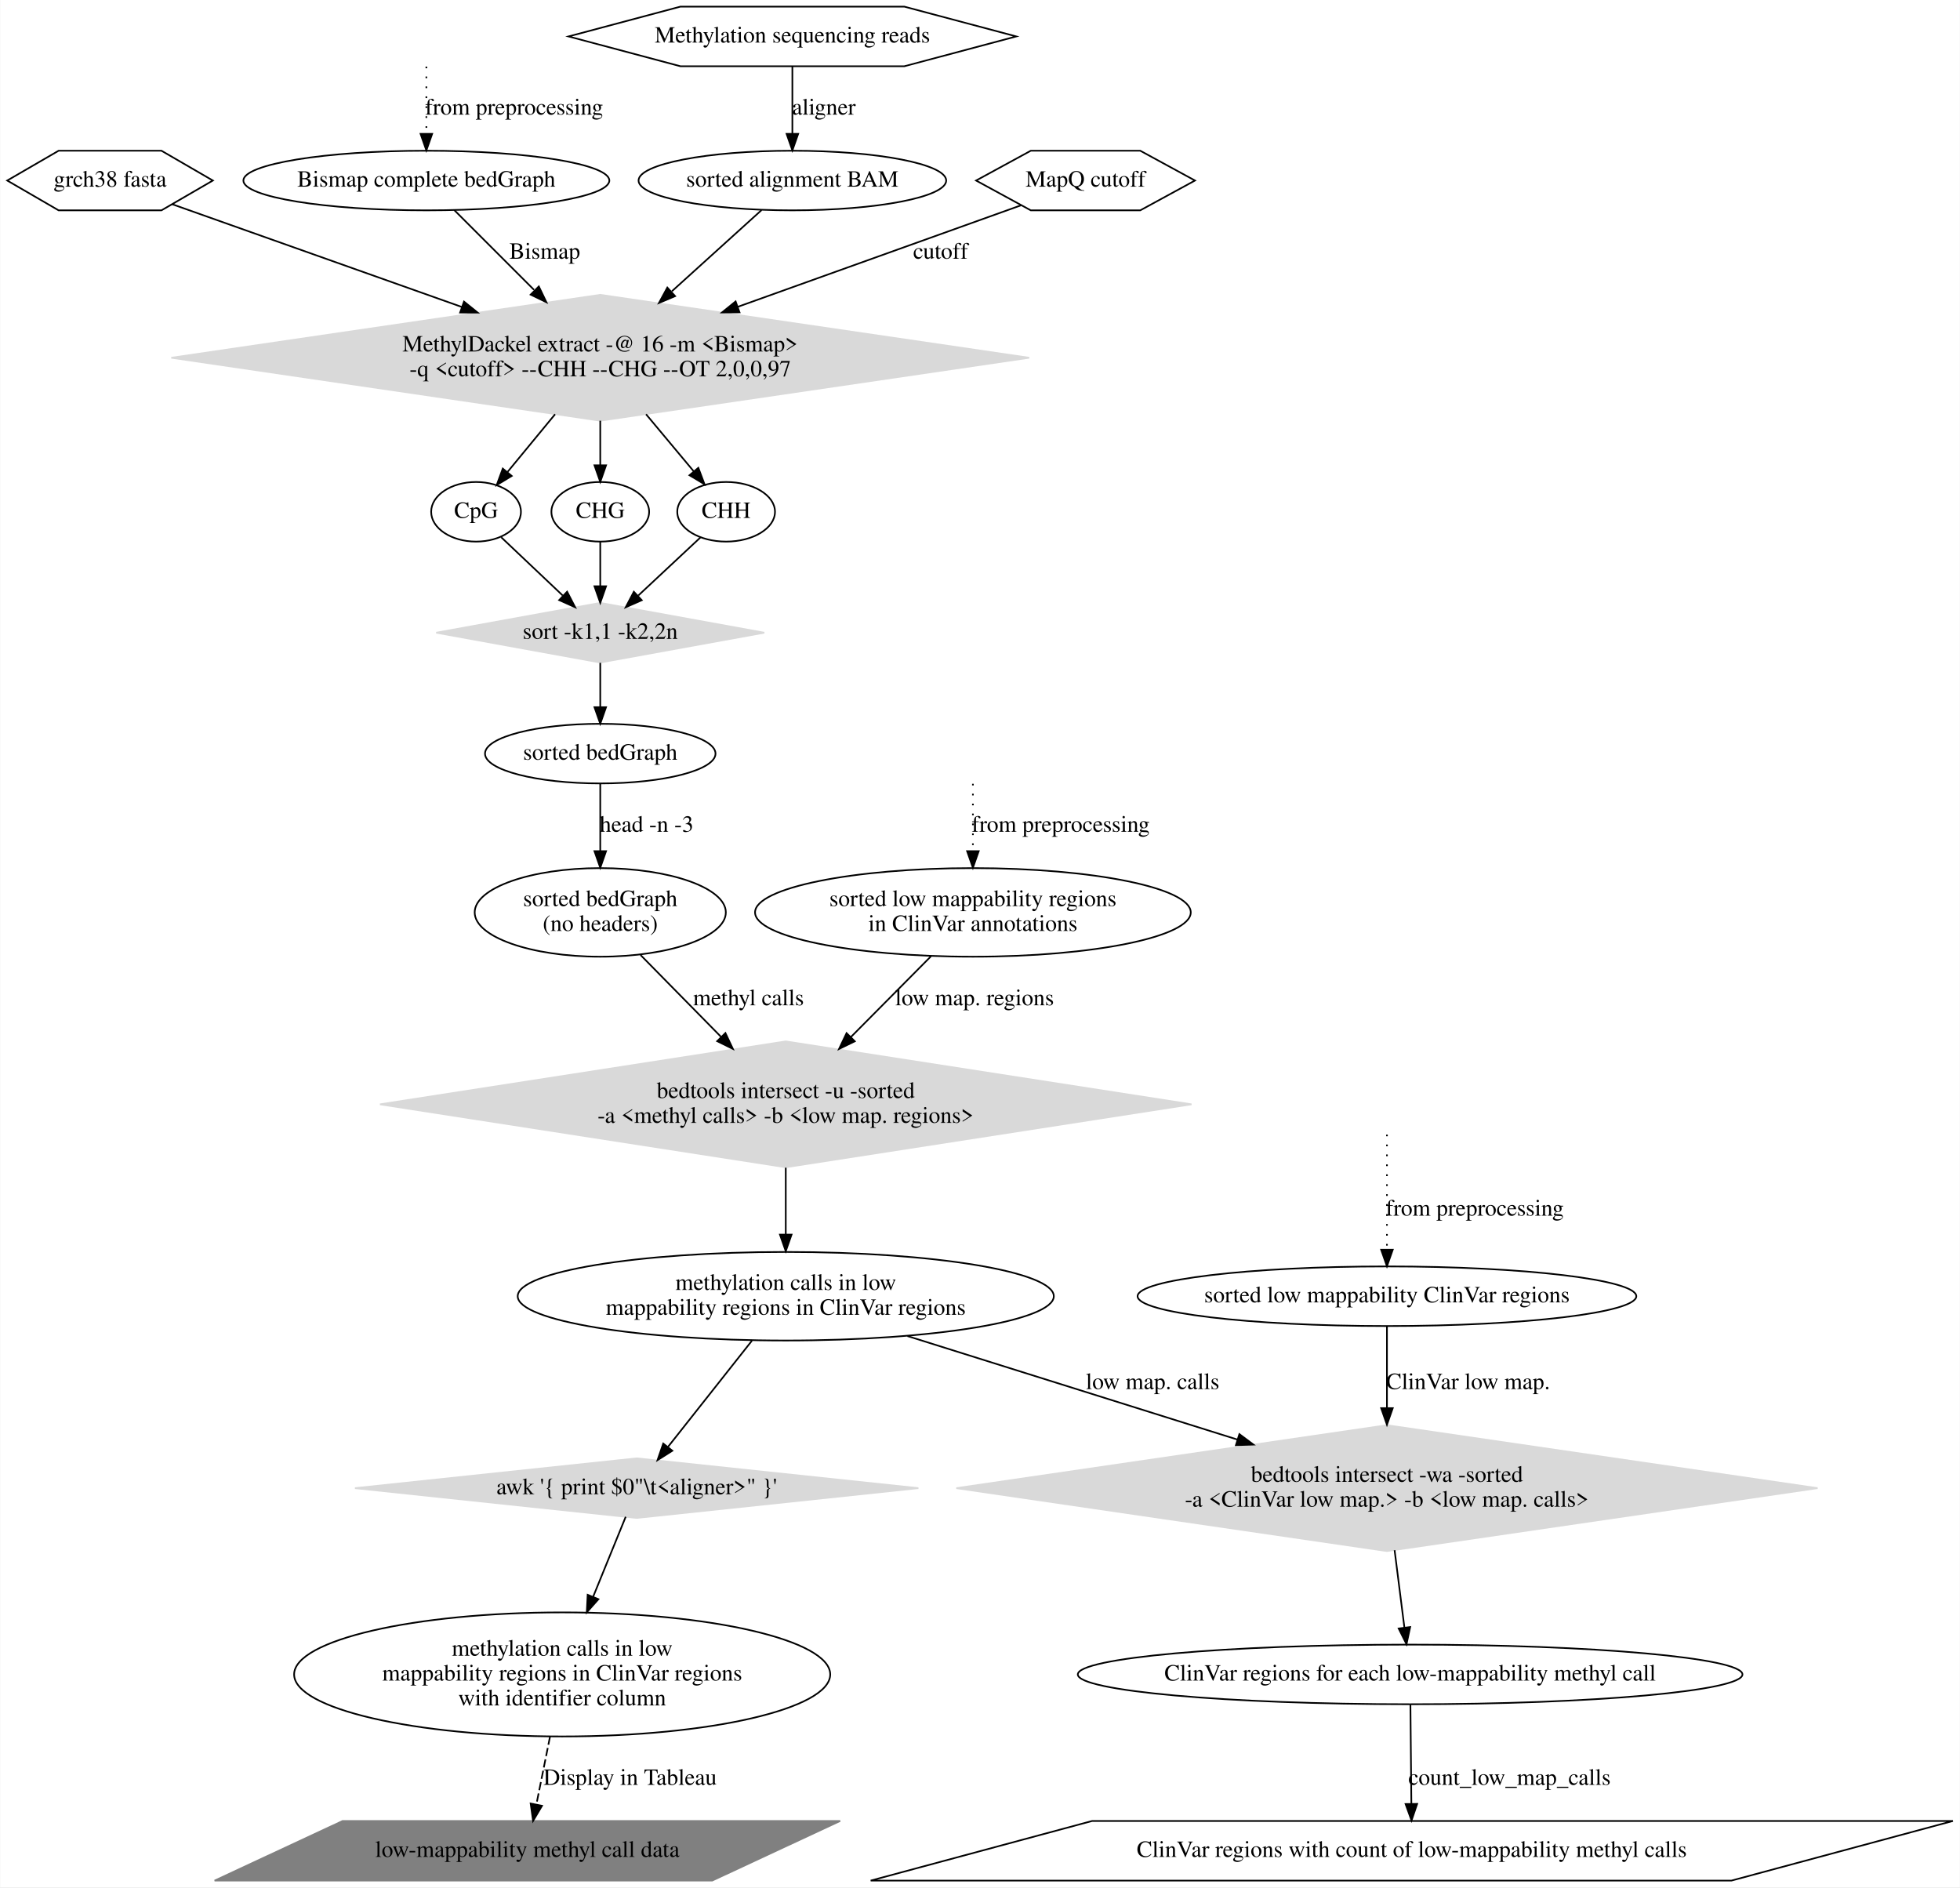
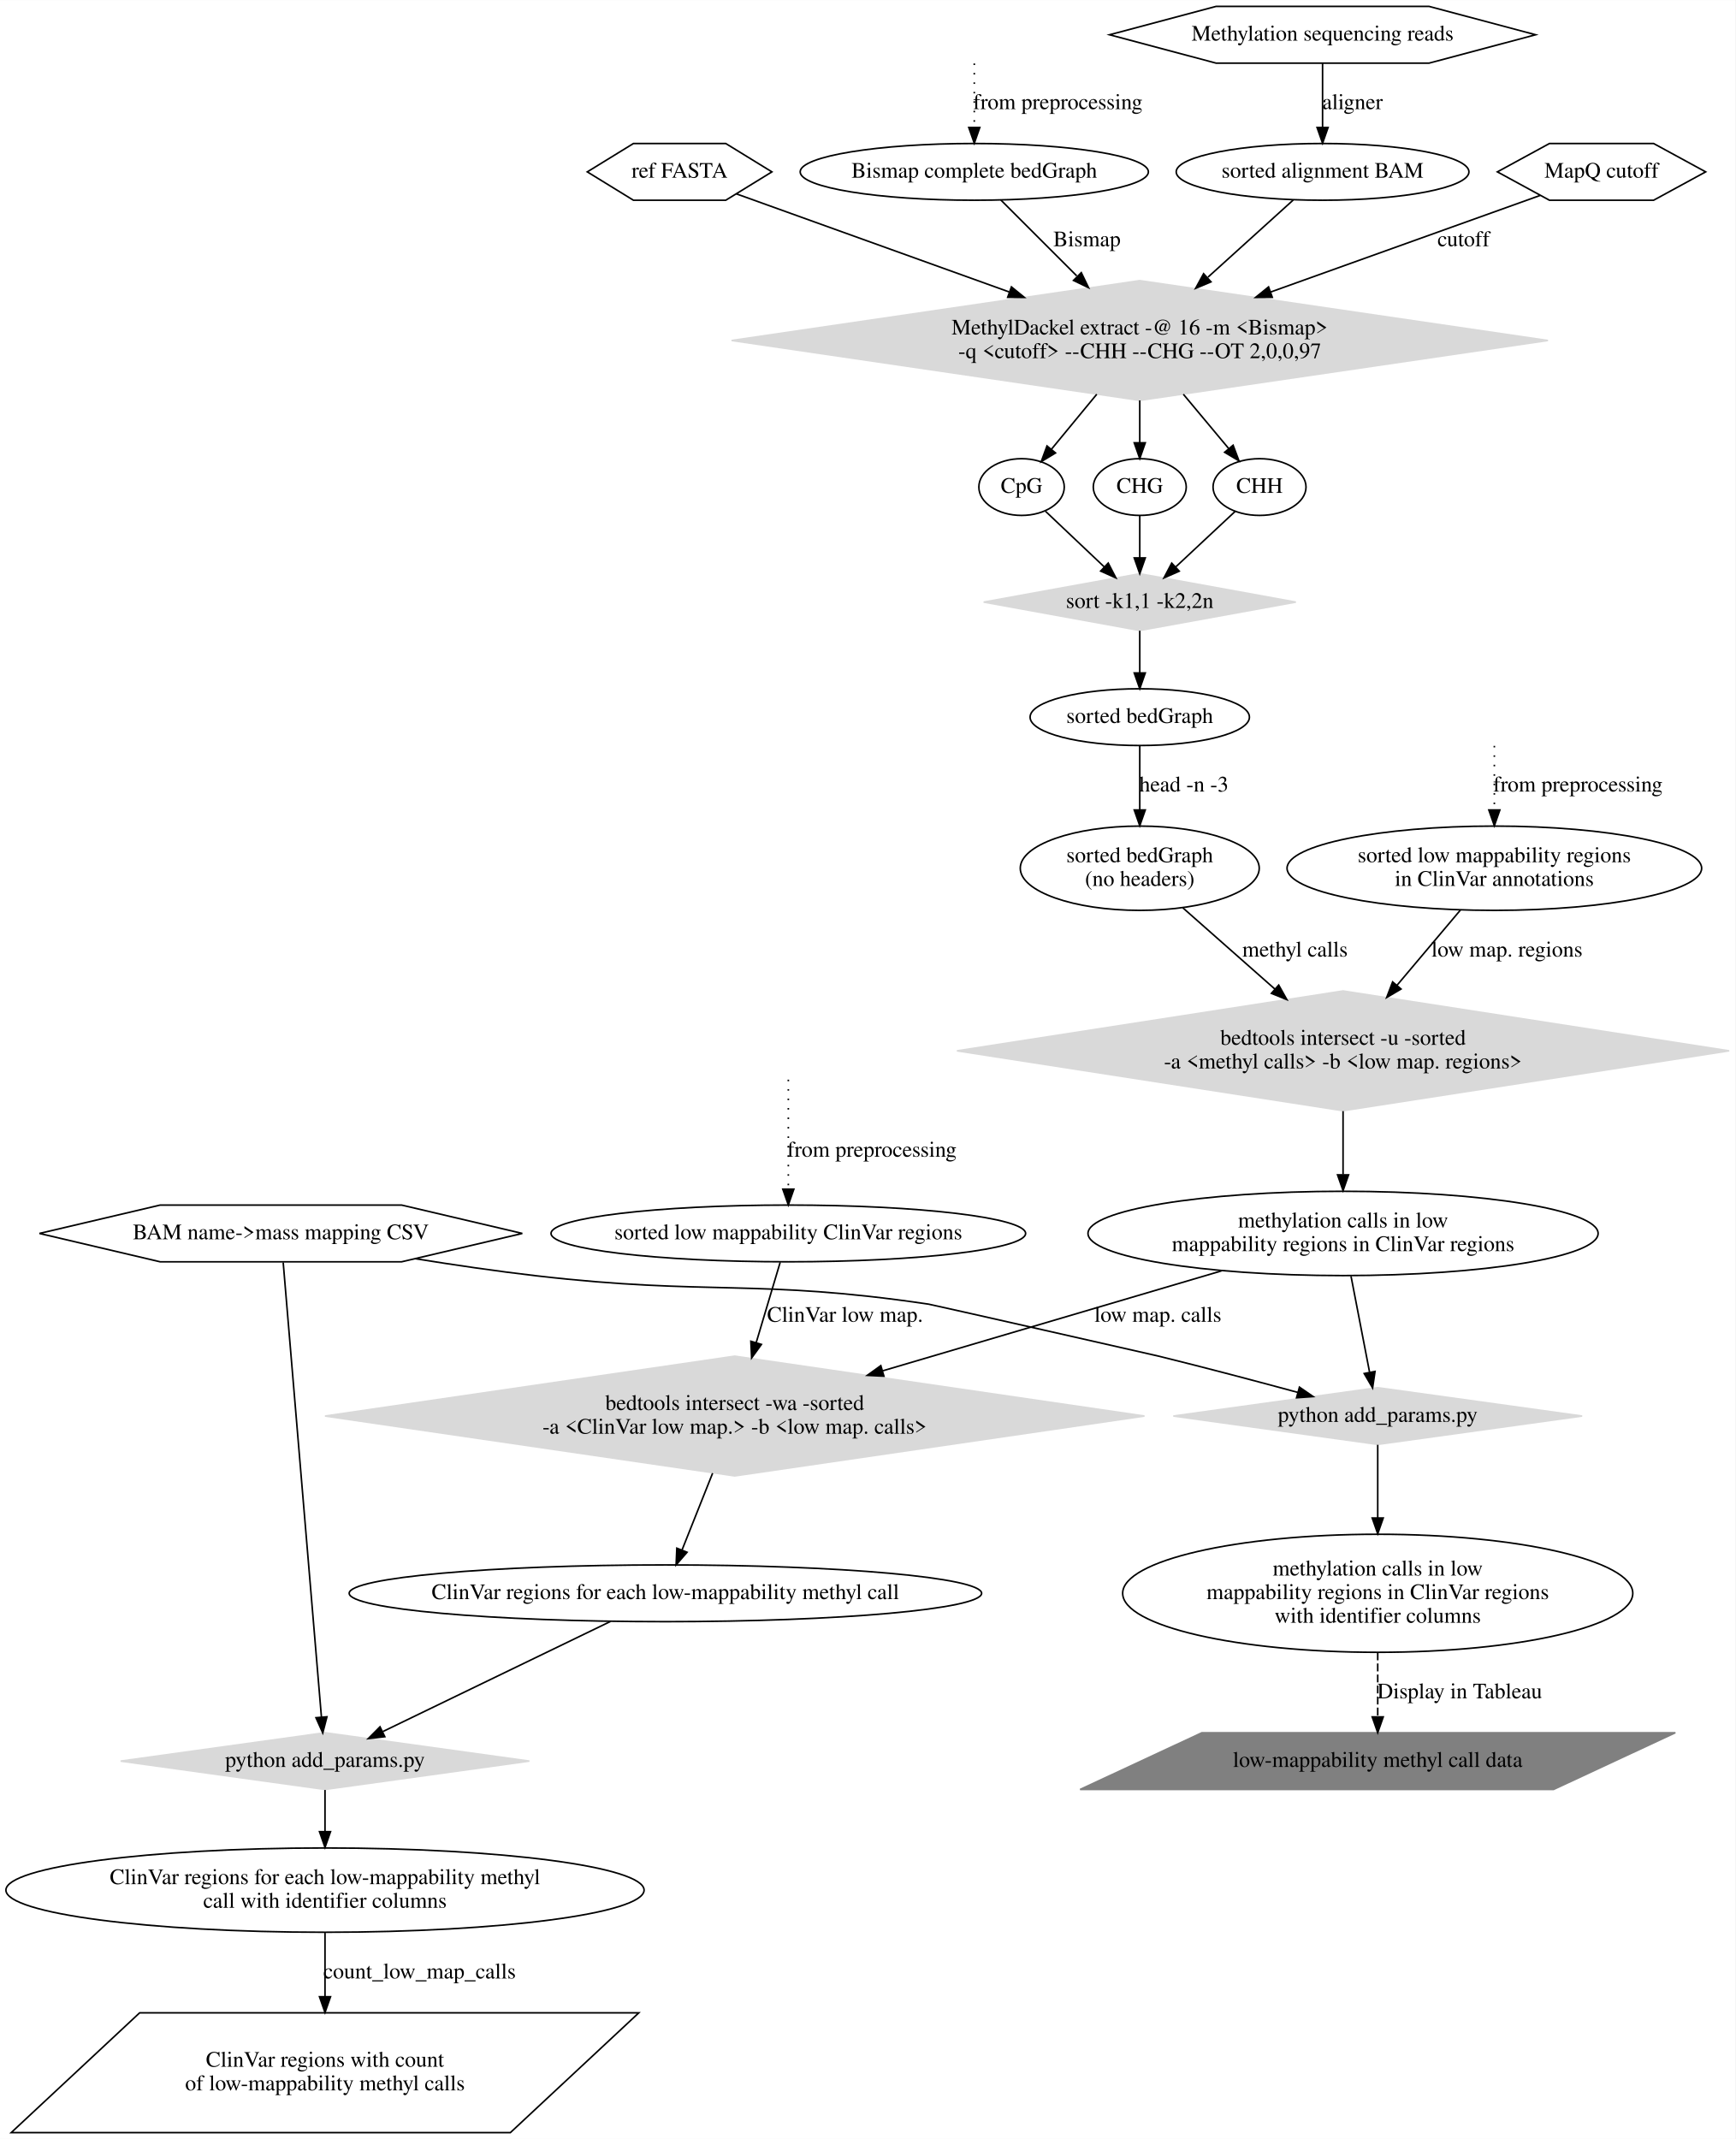
- <svg xmlns="http://www.w3.org/2000/svg" width="1183pt" height="1139pt" viewBox="0.00 0.00 1183.15 1139.43">
-   <g id="graph0" class="graph" transform="scale(1 1) rotate(0) translate(4 1135.43)">
-     <polygon fill="white" stroke="transparent" points="-4,4 -4,-1135.43 1179.15,-1135.43 1179.15,4 -4,4" />
+ <svg xmlns="http://www.w3.org/2000/svg" width="1101pt" height="1357pt" viewBox="0.00 0.00 1101.23 1357.17">
+   <g id="graph0" class="graph" transform="scale(1 1) rotate(0) translate(4 1353.17)">
+     <polygon fill="white" stroke="transparent" points="-4,4 -4,-1353.17 1097.23,-1353.17 1097.23,4 -4,4" />
    <g id="node1" class="node">
-       <polygon fill="none" stroke="black" points="124.37,-1026.43 93.33,-1044.43 31.25,-1044.43 0.21,-1026.43 31.25,-1008.43 93.33,-1008.43 124.37,-1026.43" />
-       <text text-anchor="middle" x="62.29" y="-1022.73" font-family="Times,serif" font-size="14.00">grch38 fasta</text>
-     </g>
-     <g id="node4" class="node">
-       <polygon fill="#d9d9d9" stroke="#d9d9d9" points="358.29,-957.43 99.29,-919.43 358.29,-881.43 617.29,-919.43 358.29,-957.43" />
-       <text text-anchor="middle" x="358.29" y="-923.23" font-family="Times,serif" font-size="14.00">MethylDackel extract -@ 16 -m &lt;Bismap&gt; </text>
-       <text text-anchor="middle" x="358.29" y="-908.23" font-family="Times,serif" font-size="14.00">-q &lt;cutoff&gt; --CHH --CHG --OT 2,0,0,97</text>
+       <polygon fill="none" stroke="black" points="485.81,-1244.17 456.52,-1262.17 397.94,-1262.17 368.66,-1244.17 397.94,-1226.17 456.52,-1226.17 485.81,-1244.17" />
+       <text text-anchor="middle" x="427.23" y="-1240.47" font-family="Times,serif" font-size="14.00">ref FASTA</text>
+     </g>
+     <g id="node5" class="node">
+       <polygon fill="#d9d9d9" stroke="#d9d9d9" points="719.23,-1175.17 460.23,-1137.17 719.23,-1099.17 978.23,-1137.17 719.23,-1175.17" />
+       <text text-anchor="middle" x="719.23" y="-1140.97" font-family="Times,serif" font-size="14.00">MethylDackel extract -@ 16 -m &lt;Bismap&gt; </text>
+       <text text-anchor="middle" x="719.23" y="-1125.97" font-family="Times,serif" font-size="14.00">-q &lt;cutoff&gt; --CHH --CHG --OT 2,0,0,97</text>
    </g>
    <g id="edge5" class="edge">
-       <path fill="none" stroke="black" d="M99.78,-1012.14C143.55,-996.61 217.27,-970.46 274.81,-950.05" />
-       <polygon fill="black" stroke="black" points="276.01,-953.34 284.26,-946.69 273.67,-946.74 276.01,-953.34" />
+       <path fill="none" stroke="black" d="M463.33,-1230.19C506.24,-1214.76 579.22,-1188.52 636.29,-1168" />
+       <polygon fill="black" stroke="black" points="637.8,-1171.18 646.02,-1164.5 635.43,-1164.59 637.8,-1171.18" />
    </g>
    <g id="node2" class="node">
-       <ellipse fill="none" stroke="black" cx="253.29" cy="-1026.43" rx="110.48" ry="18" />
-       <text text-anchor="middle" x="253.29" y="-1022.73" font-family="Times,serif" font-size="14.00">Bismap complete bedGraph</text>
+       <polygon fill="none" stroke="black" points="327.43,-570.56 250.83,-588.56 97.63,-588.56 21.03,-570.56 97.63,-552.56 250.83,-552.56 327.43,-570.56" />
+       <text text-anchor="middle" x="174.23" y="-566.86" font-family="Times,serif" font-size="14.00">BAM name-&gt;mass mapping CSV</text>
+     </g>
+     <g id="node23" class="node">
+       <polygon fill="#d9d9d9" stroke="#d9d9d9" points="202.23,-253.74 72.53,-235.74 202.23,-217.74 331.93,-235.74 202.23,-253.74" />
+       <text text-anchor="middle" x="202.23" y="-232.04" font-family="Times,serif" font-size="14.00">python add_params.py</text>
+     </g>
+     <g id="edge26" class="edge">
+       <path fill="none" stroke="black" d="M175.7,-552.14C180.29,-497.53 194.43,-329.46 199.97,-263.61" />
+       <polygon fill="black" stroke="black" points="203.46,-263.85 200.81,-253.6 196.49,-263.27 203.46,-263.85" />
+     </g>
+     <g id="node24" class="node">
+       <polygon fill="#d9d9d9" stroke="#d9d9d9" points="870.23,-472.69 740.53,-454.69 870.23,-436.69 999.93,-454.69 870.23,-472.69" />
+       <text text-anchor="middle" x="870.23" y="-450.99" font-family="Times,serif" font-size="14.00">python add_params.py</text>
+     </g>
+     <g id="edge27" class="edge">
+       <path fill="none" stroke="black" d="M259.38,-554.55C284.11,-550.58 311.19,-546.59 336.23,-543.69 446.45,-530.93 475.48,-541.97 585.23,-525.69 587.29,-525.39 729.21,-493.19 731.23,-492.69 760.58,-485.47 793.25,-476.81 819.54,-469.68" />
+       <polygon fill="black" stroke="black" points="820.55,-473.03 829.28,-467.03 818.71,-466.28 820.55,-473.03" />
+     </g>
+     <g id="node3" class="node">
+       <ellipse fill="none" stroke="black" cx="614.23" cy="-1244.17" rx="110.48" ry="18" />
+       <text text-anchor="middle" x="614.23" y="-1240.47" font-family="Times,serif" font-size="14.00">Bismap complete bedGraph</text>
    </g>
    <g id="edge2" class="edge">
-       <path fill="none" stroke="black" d="M270.16,-1008.56C283.13,-995.59 301.59,-977.13 318.27,-960.45" />
-       <polygon fill="black" stroke="black" points="321.19,-962.49 325.78,-952.94 316.24,-957.54 321.19,-962.49" />
-       <text text-anchor="middle" x="324.79" y="-979.23" font-family="Times,serif" font-size="14.00">Bismap</text>
+       <path fill="none" stroke="black" d="M631.1,-1226.3C644.07,-1213.33 662.54,-1194.87 679.22,-1178.19" />
+       <polygon fill="black" stroke="black" points="682.13,-1180.23 686.73,-1170.68 677.18,-1175.28 682.13,-1180.23" />
+       <text text-anchor="middle" x="685.73" y="-1196.97" font-family="Times,serif" font-size="14.00">Bismap</text>
    </g>
    <g id="edge1" class="edge">
-       <path fill="none" stroke="black" stroke-dasharray="1,5" d="M253.29,-1095.23C253.29,-1083.6 253.29,-1067.98 253.29,-1054.67" />
-       <polygon fill="black" stroke="black" points="256.79,-1054.61 253.29,-1044.61 249.79,-1054.61 256.79,-1054.61" />
-       <text text-anchor="middle" x="306.29" y="-1066.23" font-family="Times,serif" font-size="14.00">from preprocessing</text>
+       <path fill="none" stroke="black" stroke-dasharray="1,5" d="M614.23,-1312.97C614.23,-1301.34 614.23,-1285.72 614.23,-1272.41" />
+       <polygon fill="black" stroke="black" points="617.73,-1272.35 614.23,-1262.35 610.73,-1272.35 617.73,-1272.35" />
+       <text text-anchor="middle" x="667.23" y="-1283.97" font-family="Times,serif" font-size="14.00">from preprocessing</text>
+     </g>
+     <g id="node12" class="node">
+       <ellipse fill="none" stroke="black" cx="644.23" cy="-1044.17" rx="27.1" ry="18" />
+       <text text-anchor="middle" x="644.23" y="-1040.47" font-family="Times,serif" font-size="14.00">CpG</text>
+     </g>
+     <g id="edge13" class="edge">
+       <path fill="none" stroke="black" d="M691.94,-1103.06C682.43,-1091.51 671.96,-1078.81 663.26,-1068.26" />
+       <polygon fill="black" stroke="black" points="665.77,-1065.81 656.71,-1060.32 660.37,-1070.26 665.77,-1065.81" />
+     </g>
+     <g id="node13" class="node">
+       <ellipse fill="none" stroke="black" cx="719.23" cy="-1044.17" rx="29.5" ry="18" />
+       <text text-anchor="middle" x="719.23" y="-1040.47" font-family="Times,serif" font-size="14.00">CHG</text>
+     </g>
+     <g id="edge12" class="edge">
+       <path fill="none" stroke="black" d="M719.23,-1099.16C719.23,-1090.16 719.23,-1080.71 719.23,-1072.27" />
+       <polygon fill="black" stroke="black" points="722.73,-1072.24 719.23,-1062.24 715.73,-1072.24 722.73,-1072.24" />
+     </g>
+     <g id="node14" class="node">
+       <ellipse fill="none" stroke="black" cx="795.23" cy="-1044.17" rx="29.5" ry="18" />
+       <text text-anchor="middle" x="795.23" y="-1040.47" font-family="Times,serif" font-size="14.00">CHH</text>
+     </g>
+     <g id="edge14" class="edge">
+       <path fill="none" stroke="black" d="M746.89,-1103.06C756.4,-1091.68 766.84,-1079.17 775.59,-1068.7" />
+       <polygon fill="black" stroke="black" points="778.46,-1070.72 782.18,-1060.8 773.08,-1066.23 778.46,-1070.72" />
+     </g>
+     <g id="node6" class="node">
+       <polygon fill="none" stroke="black" points="970.41,-1331.17 902.82,-1349.17 767.64,-1349.17 700.06,-1331.17 767.64,-1313.17 902.82,-1313.17 970.41,-1331.17" />
+       <text text-anchor="middle" x="835.23" y="-1327.47" font-family="Times,serif" font-size="14.00">Methylation sequencing reads</text>
+     </g>
+     <g id="node7" class="node">
+       <ellipse fill="none" stroke="black" cx="835.23" cy="-1244.17" rx="92.88" ry="18" />
+       <text text-anchor="middle" x="835.23" y="-1240.47" font-family="Times,serif" font-size="14.00">sorted alignment BAM</text>
+     </g>
+     <g id="edge3" class="edge">
+       <path fill="none" stroke="black" d="M835.23,-1312.97C835.23,-1301.34 835.23,-1285.72 835.23,-1272.41" />
+       <polygon fill="black" stroke="black" points="838.73,-1272.35 835.23,-1262.35 831.73,-1272.35 838.73,-1272.35" />
+       <text text-anchor="middle" x="854.23" y="-1283.97" font-family="Times,serif" font-size="14.00">aligner</text>
+     </g>
+     <g id="edge11" class="edge">
+       <path fill="none" stroke="black" d="M816.6,-1226.3C802.03,-1213.12 781.18,-1194.25 762.51,-1177.35" />
+       <polygon fill="black" stroke="black" points="764.43,-1174.37 754.67,-1170.25 759.74,-1179.56 764.43,-1174.37" />
+     </g>
+     <g id="node8" class="node">
+       <polygon fill="none" stroke="black" points="1078.32,-1244.17 1045.28,-1262.17 979.19,-1262.17 946.15,-1244.17 979.19,-1226.17 1045.28,-1226.17 1078.32,-1244.17" />
+       <text text-anchor="middle" x="1012.23" y="-1240.47" font-family="Times,serif" font-size="14.00">MapQ cutoff</text>
+     </g>
+     <g id="edge4" class="edge">
+       <path fill="none" stroke="black" d="M973.32,-1229.23C929.91,-1213.67 858.41,-1188.05 802.3,-1167.94" />
+       <polygon fill="black" stroke="black" points="803.32,-1164.59 792.72,-1164.51 800.96,-1171.18 803.32,-1164.59" />
+       <text text-anchor="middle" x="924.73" y="-1196.97" font-family="Times,serif" font-size="14.00">cutoff</text>
+     </g>
+     <g id="node9" class="node">
+       <polygon fill="#d9d9d9" stroke="#d9d9d9" points="719.23,-989.17 620.19,-971.17 719.23,-953.17 818.27,-971.17 719.23,-989.17" />
+       <text text-anchor="middle" x="719.23" y="-967.47" font-family="Times,serif" font-size="14.00">sort -k1,1 -k2,2n</text>
+     </g>
+     <g id="node10" class="node">
+       <ellipse fill="none" stroke="black" cx="719.23" cy="-898.17" rx="69.59" ry="18" />
+       <text text-anchor="middle" x="719.23" y="-894.47" font-family="Times,serif" font-size="14.00">sorted bedGraph</text>
+     </g>
+     <g id="edge6" class="edge">
+       <path fill="none" stroke="black" d="M719.23,-952.99C719.23,-944.96 719.23,-935.22 719.23,-926.24" />
+       <polygon fill="black" stroke="black" points="722.73,-926.2 719.23,-916.2 715.73,-926.2 722.73,-926.2" />
    </g>
    <g id="node11" class="node">
-       <ellipse fill="none" stroke="black" cx="283.29" cy="-826.43" rx="27.1" ry="18" />
-       <text text-anchor="middle" x="283.29" y="-822.73" font-family="Times,serif" font-size="14.00">CpG</text>
-     </g>
-     <g id="edge13" class="edge">
-       <path fill="none" stroke="black" d="M331,-885.32C321.48,-873.77 311.02,-861.07 302.32,-850.52" />
-       <polygon fill="black" stroke="black" points="304.83,-848.07 295.77,-842.58 299.43,-852.52 304.83,-848.07" />
-     </g>
-     <g id="node12" class="node">
-       <ellipse fill="none" stroke="black" cx="358.29" cy="-826.43" rx="29.5" ry="18" />
-       <text text-anchor="middle" x="358.29" y="-822.73" font-family="Times,serif" font-size="14.00">CHG</text>
-     </g>
-     <g id="edge12" class="edge">
-       <path fill="none" stroke="black" d="M358.29,-881.42C358.29,-872.42 358.29,-862.97 358.29,-854.53" />
-       <polygon fill="black" stroke="black" points="361.79,-854.5 358.29,-844.5 354.79,-854.5 361.79,-854.5" />
-     </g>
-     <g id="node13" class="node">
-       <ellipse fill="none" stroke="black" cx="434.29" cy="-826.43" rx="29.5" ry="18" />
-       <text text-anchor="middle" x="434.29" y="-822.73" font-family="Times,serif" font-size="14.00">CHH</text>
-     </g>
-     <g id="edge14" class="edge">
-       <path fill="none" stroke="black" d="M385.94,-885.32C395.45,-873.93 405.9,-861.43 414.64,-850.96" />
-       <polygon fill="black" stroke="black" points="417.51,-852.98 421.24,-843.06 412.14,-848.49 417.51,-852.98" />
-     </g>
-     <g id="node5" class="node">
-       <polygon fill="none" stroke="black" points="609.47,-1113.43 541.88,-1131.43 406.7,-1131.43 339.11,-1113.43 406.7,-1095.43 541.88,-1095.43 609.47,-1113.43" />
-       <text text-anchor="middle" x="474.29" y="-1109.73" font-family="Times,serif" font-size="14.00">Methylation sequencing reads</text>
-     </g>
-     <g id="node6" class="node">
-       <ellipse fill="none" stroke="black" cx="474.29" cy="-1026.43" rx="92.88" ry="18" />
-       <text text-anchor="middle" x="474.29" y="-1022.73" font-family="Times,serif" font-size="14.00">sorted alignment BAM</text>
-     </g>
-     <g id="edge3" class="edge">
-       <path fill="none" stroke="black" d="M474.29,-1095.23C474.29,-1083.6 474.29,-1067.98 474.29,-1054.67" />
-       <polygon fill="black" stroke="black" points="477.79,-1054.61 474.29,-1044.61 470.79,-1054.61 477.79,-1054.61" />
-       <text text-anchor="middle" x="493.29" y="-1066.23" font-family="Times,serif" font-size="14.00">aligner</text>
-     </g>
-     <g id="edge11" class="edge">
-       <path fill="none" stroke="black" d="M455.65,-1008.56C441.08,-995.38 420.24,-976.51 401.57,-959.61" />
-       <polygon fill="black" stroke="black" points="403.49,-956.63 393.73,-952.51 398.79,-961.82 403.49,-956.63" />
-     </g>
-     <g id="node7" class="node">
-       <polygon fill="none" stroke="black" points="717.38,-1026.43 684.33,-1044.43 618.25,-1044.43 585.2,-1026.43 618.25,-1008.43 684.33,-1008.43 717.38,-1026.43" />
-       <text text-anchor="middle" x="651.29" y="-1022.73" font-family="Times,serif" font-size="14.00">MapQ cutoff</text>
-     </g>
-     <g id="edge4" class="edge">
-       <path fill="none" stroke="black" d="M612.38,-1011.49C568.97,-995.93 497.47,-970.31 441.36,-950.2" />
-       <polygon fill="black" stroke="black" points="442.38,-946.85 431.78,-946.77 440.02,-953.44 442.38,-946.85" />
-       <text text-anchor="middle" x="563.79" y="-979.23" font-family="Times,serif" font-size="14.00">cutoff</text>
-     </g>
-     <g id="node8" class="node">
-       <polygon fill="#d9d9d9" stroke="#d9d9d9" points="358.29,-771.43 259.25,-753.43 358.29,-735.43 457.33,-753.43 358.29,-771.43" />
-       <text text-anchor="middle" x="358.29" y="-749.73" font-family="Times,serif" font-size="14.00">sort -k1,1 -k2,2n</text>
-     </g>
-     <g id="node9" class="node">
-       <ellipse fill="none" stroke="black" cx="358.29" cy="-680.43" rx="69.59" ry="18" />
-       <text text-anchor="middle" x="358.29" y="-676.73" font-family="Times,serif" font-size="14.00">sorted bedGraph</text>
-     </g>
-     <g id="edge6" class="edge">
-       <path fill="none" stroke="black" d="M358.29,-735.25C358.29,-727.22 358.29,-717.48 358.29,-708.5" />
-       <polygon fill="black" stroke="black" points="361.79,-708.46 358.29,-698.46 354.79,-708.46 361.79,-708.46" />
-     </g>
-     <g id="node10" class="node">
-       <ellipse fill="none" stroke="black" cx="358.29" cy="-584.56" rx="75.82" ry="26.74" />
-       <text text-anchor="middle" x="358.29" y="-588.36" font-family="Times,serif" font-size="14.00">sorted bedGraph</text>
-       <text text-anchor="middle" x="358.29" y="-573.36" font-family="Times,serif" font-size="14.00">(no headers)</text>
+       <ellipse fill="none" stroke="black" cx="719.23" cy="-802.3" rx="75.82" ry="26.74" />
+       <text text-anchor="middle" x="719.23" y="-806.1" font-family="Times,serif" font-size="14.00">sorted bedGraph</text>
+       <text text-anchor="middle" x="719.23" y="-791.1" font-family="Times,serif" font-size="14.00">(no headers)</text>
    </g>
    <g id="edge7" class="edge">
-       <path fill="none" stroke="black" d="M358.29,-662.22C358.29,-650.91 358.29,-635.7 358.29,-621.81" />
-       <polygon fill="black" stroke="black" points="361.79,-621.53 358.29,-611.53 354.79,-621.53 361.79,-621.53" />
-       <text text-anchor="middle" x="386.29" y="-633.23" font-family="Times,serif" font-size="14.00">head -n -3</text>
-     </g>
-     <g id="node14" class="node">
-       <polygon fill="#d9d9d9" stroke="#d9d9d9" points="470.29,-506.69 225.29,-468.69 470.29,-430.69 715.29,-468.69 470.29,-506.69" />
-       <text text-anchor="middle" x="470.29" y="-472.49" font-family="Times,serif" font-size="14.00">bedtools intersect -u -sorted </text>
-       <text text-anchor="middle" x="470.29" y="-457.49" font-family="Times,serif" font-size="14.00">-a &lt;methyl calls&gt; -b &lt;low map. regions&gt;</text>
+       <path fill="none" stroke="black" d="M719.23,-879.96C719.23,-868.65 719.23,-853.44 719.23,-839.55" />
+       <polygon fill="black" stroke="black" points="722.73,-839.27 719.23,-829.27 715.73,-839.27 722.73,-839.27" />
+       <text text-anchor="middle" x="747.23" y="-850.97" font-family="Times,serif" font-size="14.00">head -n -3</text>
+     </g>
+     <g id="node15" class="node">
+       <polygon fill="#d9d9d9" stroke="#d9d9d9" points="848.23,-724.43 603.23,-686.43 848.23,-648.43 1093.23,-686.43 848.23,-724.43" />
+       <text text-anchor="middle" x="848.23" y="-690.23" font-family="Times,serif" font-size="14.00">bedtools intersect -u -sorted </text>
+       <text text-anchor="middle" x="848.23" y="-675.23" font-family="Times,serif" font-size="14.00">-a &lt;methyl calls&gt; -b &lt;low map. regions&gt;</text>
    </g>
    <g id="edge15" class="edge">
-       <path fill="none" stroke="black" d="M382.59,-558.86C396.76,-544.45 414.97,-525.93 431.12,-509.52" />
-       <polygon fill="black" stroke="black" points="433.86,-511.72 438.38,-502.14 428.87,-506.82 433.86,-511.72" />
-       <text text-anchor="middle" x="447.79" y="-528.49" font-family="Times,serif" font-size="14.00">methyl calls</text>
+       <path fill="none" stroke="black" d="M746.59,-777.15C763.57,-762.17 785.75,-742.59 805.06,-725.54" />
+       <polygon fill="black" stroke="black" points="807.4,-728.15 812.58,-718.91 802.76,-722.9 807.4,-728.15" />
+       <text text-anchor="middle" x="817.73" y="-746.23" font-family="Times,serif" font-size="14.00">methyl calls</text>
    </g>
    <g id="edge8" class="edge">
-       <path fill="none" stroke="black" d="M298.47,-811.07C309.14,-800.96 323.61,-787.26 335.64,-775.87" />
-       <polygon fill="black" stroke="black" points="338.28,-778.2 343.14,-768.78 333.47,-773.11 338.28,-778.2" />
+       <path fill="none" stroke="black" d="M659.41,-1028.81C670.08,-1018.7 684.55,-1005 696.59,-993.61" />
+       <polygon fill="black" stroke="black" points="699.22,-995.94 704.08,-986.52 694.41,-990.85 699.22,-995.94" />
    </g>
    <g id="edge9" class="edge">
-       <path fill="none" stroke="black" d="M358.29,-808.25C358.29,-800.22 358.29,-790.48 358.29,-781.5" />
-       <polygon fill="black" stroke="black" points="361.79,-781.46 358.29,-771.46 354.79,-781.46 361.79,-781.46" />
+       <path fill="none" stroke="black" d="M719.23,-1025.99C719.23,-1017.96 719.23,-1008.22 719.23,-999.24" />
+       <polygon fill="black" stroke="black" points="722.73,-999.2 719.23,-989.2 715.73,-999.2 722.73,-999.2" />
    </g>
    <g id="edge10" class="edge">
-       <path fill="none" stroke="black" d="M418.91,-811.07C408.09,-800.96 393.43,-787.26 381.24,-775.87" />
-       <polygon fill="black" stroke="black" points="383.34,-773.05 373.65,-768.78 378.57,-778.16 383.34,-773.05" />
+       <path fill="none" stroke="black" d="M779.85,-1028.81C769.04,-1018.7 754.38,-1005 742.18,-993.61" />
+       <polygon fill="black" stroke="black" points="744.29,-990.79 734.59,-986.52 739.51,-995.9 744.29,-990.79" />
+     </g>
+     <g id="node21" class="node">
+       <ellipse fill="none" stroke="black" cx="848.23" cy="-570.56" rx="161.85" ry="26.74" />
+       <text text-anchor="middle" x="848.23" y="-574.36" font-family="Times,serif" font-size="14.00">methylation calls in low</text>
+       <text text-anchor="middle" x="848.23" y="-559.36" font-family="Times,serif" font-size="14.00">mappability regions in ClinVar regions</text>
+     </g>
+     <g id="edge20" class="edge">
+       <path fill="none" stroke="black" d="M848.23,-648.15C848.23,-635.28 848.23,-620.88 848.23,-608.07" />
+       <polygon fill="black" stroke="black" points="851.73,-607.75 848.23,-597.75 844.73,-607.75 851.73,-607.75" />
+     </g>
+     <g id="node16" class="node">
+       <ellipse fill="none" stroke="black" cx="944.23" cy="-802.3" rx="131.54" ry="26.74" />
+       <text text-anchor="middle" x="944.23" y="-806.1" font-family="Times,serif" font-size="14.00">sorted low mappability regions</text>
+       <text text-anchor="middle" x="944.23" y="-791.1" font-family="Times,serif" font-size="14.00">in ClinVar annotations</text>
+     </g>
+     <g id="edge17" class="edge">
+       <path fill="none" stroke="black" d="M922.69,-775.75C910.81,-761.66 895.79,-743.85 882.36,-727.91" />
+       <polygon fill="black" stroke="black" points="885.03,-725.66 875.91,-720.27 879.68,-730.17 885.03,-725.66" />
+       <text text-anchor="middle" x="952.23" y="-746.23" font-family="Times,serif" font-size="14.00">low map. regions</text>
+     </g>
+     <g id="edge16" class="edge">
+       <path fill="none" stroke="black" stroke-dasharray="1,5" d="M944.23,-879.96C944.23,-868.65 944.23,-853.44 944.23,-839.55" />
+       <polygon fill="black" stroke="black" points="947.73,-839.27 944.23,-829.27 940.73,-839.27 947.73,-839.27" />
+       <text text-anchor="middle" x="997.23" y="-850.97" font-family="Times,serif" font-size="14.00">from preprocessing</text>
+     </g>
+     <g id="node18" class="node">
+       <ellipse fill="none" stroke="black" cx="496.23" cy="-570.56" rx="150.57" ry="18" />
+       <text text-anchor="middle" x="496.23" y="-566.86" font-family="Times,serif" font-size="14.00">sorted low mappability ClinVar regions</text>
    </g>
    <g id="node20" class="node">
-       <ellipse fill="none" stroke="black" cx="470.29" cy="-352.82" rx="161.85" ry="26.74" />
-       <text text-anchor="middle" x="470.29" y="-356.62" font-family="Times,serif" font-size="14.00">methylation calls in low</text>
-       <text text-anchor="middle" x="470.29" y="-341.62" font-family="Times,serif" font-size="14.00">mappability regions in ClinVar regions</text>
-     </g>
-     <g id="edge20" class="edge">
-       <path fill="none" stroke="black" d="M470.29,-430.41C470.29,-417.54 470.29,-403.14 470.29,-390.33" />
-       <polygon fill="black" stroke="black" points="473.79,-390.01 470.29,-380.01 466.79,-390.01 473.79,-390.01" />
-     </g>
-     <g id="node15" class="node">
-       <ellipse fill="none" stroke="black" cx="583.29" cy="-584.56" rx="131.54" ry="26.74" />
-       <text text-anchor="middle" x="583.29" y="-588.36" font-family="Times,serif" font-size="14.00">sorted low mappability regions</text>
-       <text text-anchor="middle" x="583.29" y="-573.36" font-family="Times,serif" font-size="14.00">in ClinVar annotations</text>
-     </g>
-     <g id="edge17" class="edge">
-       <path fill="none" stroke="black" d="M557.93,-558.01C543.71,-543.68 525.66,-525.49 509.65,-509.35" />
-       <polygon fill="black" stroke="black" points="511.98,-506.74 502.45,-502.1 507.01,-511.67 511.98,-506.74" />
-       <text text-anchor="middle" x="584.29" y="-528.49" font-family="Times,serif" font-size="14.00">low map. regions</text>
-     </g>
-     <g id="edge16" class="edge">
-       <path fill="none" stroke="black" stroke-dasharray="1,5" d="M583.29,-662.22C583.29,-650.91 583.29,-635.7 583.29,-621.81" />
-       <polygon fill="black" stroke="black" points="586.79,-621.53 583.29,-611.53 579.79,-621.53 586.79,-621.53" />
-       <text text-anchor="middle" x="636.29" y="-633.23" font-family="Times,serif" font-size="14.00">from preprocessing</text>
-     </g>
-     <g id="node17" class="node">
-       <ellipse fill="none" stroke="black" cx="833.29" cy="-352.82" rx="150.57" ry="18" />
-       <text text-anchor="middle" x="833.29" y="-349.12" font-family="Times,serif" font-size="14.00">sorted low mappability ClinVar regions</text>
-     </g>
-     <g id="node19" class="node">
-       <polygon fill="#d9d9d9" stroke="#d9d9d9" points="833.29,-274.95 573.29,-236.95 833.29,-198.95 1093.29,-236.95 833.29,-274.95" />
-       <text text-anchor="middle" x="833.29" y="-240.75" font-family="Times,serif" font-size="14.00">bedtools intersect -wa -sorted </text>
-       <text text-anchor="middle" x="833.29" y="-225.75" font-family="Times,serif" font-size="14.00">-a &lt;ClinVar low map.&gt; -b &lt;low map. calls&gt;</text>
+       <polygon fill="#d9d9d9" stroke="#d9d9d9" points="462.23,-492.69 202.23,-454.69 462.23,-416.69 722.23,-454.69 462.23,-492.69" />
+       <text text-anchor="middle" x="462.23" y="-458.49" font-family="Times,serif" font-size="14.00">bedtools intersect -wa -sorted </text>
+       <text text-anchor="middle" x="462.23" y="-443.49" font-family="Times,serif" font-size="14.00">-a &lt;ClinVar low map.&gt; -b &lt;low map. calls&gt;</text>
    </g>
    <g id="edge19" class="edge">
-       <path fill="none" stroke="black" d="M833.29,-334.53C833.29,-321.42 833.29,-302.75 833.29,-285.32" />
-       <polygon fill="black" stroke="black" points="836.79,-285.24 833.29,-275.24 829.79,-285.24 836.79,-285.24" />
-       <text text-anchor="middle" x="882.29" y="-296.75" font-family="Times,serif" font-size="14.00">ClinVar low map.</text>
+       <path fill="none" stroke="black" d="M491.07,-552.27C487.02,-538.73 481.21,-519.24 475.85,-501.31" />
+       <polygon fill="black" stroke="black" points="479.16,-500.14 472.94,-491.56 472.45,-502.15 479.16,-500.14" />
+       <text text-anchor="middle" x="532.23" y="-514.49" font-family="Times,serif" font-size="14.00">ClinVar low map.</text>
    </g>
    <g id="edge18" class="edge">
-       <path fill="none" stroke="black" stroke-dasharray="1,5" d="M833.29,-450.4C833.29,-431.98 833.29,-402.58 833.29,-381.05" />
-       <polygon fill="black" stroke="black" points="836.79,-380.91 833.29,-370.91 829.79,-380.91 836.79,-380.91" />
-       <text text-anchor="middle" x="886.29" y="-401.49" font-family="Times,serif" font-size="14.00">from preprocessing</text>
-     </g>
-     <g id="node21" class="node">
-       <ellipse fill="none" stroke="black" cx="847.29" cy="-124.48" rx="200.66" ry="18" />
-       <text text-anchor="middle" x="847.29" y="-120.78" font-family="Times,serif" font-size="14.00">ClinVar regions for each low-mappability methyl call</text>
+       <path fill="none" stroke="black" stroke-dasharray="1,5" d="M496.23,-668.14C496.23,-649.72 496.23,-620.32 496.23,-598.79" />
+       <polygon fill="black" stroke="black" points="499.73,-598.65 496.23,-588.65 492.73,-598.65 499.73,-598.65" />
+       <text text-anchor="middle" x="549.23" y="-619.23" font-family="Times,serif" font-size="14.00">from preprocessing</text>
+     </g>
+     <g id="node22" class="node">
+       <ellipse fill="none" stroke="black" cx="418.23" cy="-342.22" rx="200.66" ry="18" />
+       <text text-anchor="middle" x="418.23" y="-338.52" font-family="Times,serif" font-size="14.00">ClinVar regions for each low-mappability methyl call</text>
    </g>
    <g id="edge22" class="edge">
-       <path fill="none" stroke="black" d="M837.91,-199.47C839.84,-184.25 842.05,-166.86 843.83,-152.77" />
-       <polygon fill="black" stroke="black" points="847.32,-153.09 845.1,-142.73 840.37,-152.21 847.32,-153.09" />
+       <path fill="none" stroke="black" d="M448.19,-418.43C441.9,-402.63 434.6,-384.31 428.78,-369.7" />
+       <polygon fill="black" stroke="black" points="431.97,-368.26 425.02,-360.26 425.47,-370.85 431.97,-368.26" />
    </g>
    <g id="edge21" class="edge">
-       <path fill="none" stroke="black" d="M543.75,-328.78C601.27,-310.74 681.55,-285.55 742.99,-266.28" />
-       <polygon fill="black" stroke="black" points="744.19,-269.57 752.68,-263.24 742.09,-262.89 744.19,-269.57" />
-       <text text-anchor="middle" x="691.79" y="-296.75" font-family="Times,serif" font-size="14.00">low map. calls</text>
-     </g>
-     <g id="node24" class="node">
-       <polygon fill="#d9d9d9" stroke="#d9d9d9" points="380.29,-254.95 210.2,-236.95 380.29,-218.95 550.38,-236.95 380.29,-254.95" />
-       <text text-anchor="middle" x="380.29" y="-233.25" font-family="Times,serif" font-size="14.00">awk '{ print $0"\t&lt;aligner&gt;" }'</text>
+       <path fill="none" stroke="black" d="M771.05,-546.79C709.21,-528.55 622.2,-502.88 556.29,-483.44" />
+       <polygon fill="black" stroke="black" points="556.89,-479.97 546.31,-480.5 554.91,-486.68 556.89,-479.97" />
+       <text text-anchor="middle" x="730.73" y="-514.49" font-family="Times,serif" font-size="14.00">low map. calls</text>
+     </g>
+     <g id="edge28" class="edge">
+       <path fill="none" stroke="black" d="M853.28,-543.44C856.8,-525.22 861.49,-500.97 865.04,-482.58" />
+       <polygon fill="black" stroke="black" points="868.52,-483 866.98,-472.52 861.65,-481.67 868.52,-483" />
+     </g>
+     <g id="edge23" class="edge">
+       <path fill="none" stroke="black" d="M383.53,-324.43C343.89,-305.26 279.32,-274.03 238.89,-254.47" />
+       <polygon fill="black" stroke="black" points="240.18,-251.21 229.66,-250 237.13,-257.51 240.18,-251.21" />
+     </g>
+     <g id="node25" class="node">
+       <ellipse fill="none" stroke="black" cx="202.23" cy="-153.87" rx="202.47" ry="26.74" />
+       <text text-anchor="middle" x="202.23" y="-157.67" font-family="Times,serif" font-size="14.00">ClinVar regions for each low-mappability methyl</text>
+       <text text-anchor="middle" x="202.23" y="-142.67" font-family="Times,serif" font-size="14.00"> call with identifier columns</text>
    </g>
    <g id="edge24" class="edge">
-       <path fill="none" stroke="black" d="M449.87,-325.98C434.67,-306.75 414.07,-280.69 399.23,-261.92" />
-       <polygon fill="black" stroke="black" points="401.81,-259.53 392.86,-253.86 396.32,-263.88 401.81,-259.53" />
-     </g>
-     <g id="node22" class="node">
-       <polygon fill="none" stroke="black" points="1175.01,-36 655.27,-36 521.57,0 1041.31,0 1175.01,-36" />
-       <text text-anchor="middle" x="848.29" y="-14.3" font-family="Times,serif" font-size="14.00">ClinVar regions with count of low-mappability methyl calls</text>
-     </g>
-     <g id="edge23" class="edge">
-       <path fill="none" stroke="black" d="M847.46,-106.22C847.61,-89.97 847.85,-65.34 848.03,-46.4" />
-       <polygon fill="black" stroke="black" points="851.53,-46.31 848.13,-36.28 844.53,-46.24 851.53,-46.31" />
-       <text text-anchor="middle" x="907.29" y="-57.8" font-family="Times,serif" font-size="14.00">count_low_map_calls</text>
-     </g>
-     <g id="node23" class="node">
-       <polygon fill="gray" stroke="gray" points="503.15,-36 202.71,-36 125.43,0 425.87,0 503.15,-36" />
-       <text text-anchor="middle" x="314.29" y="-14.3" font-family="Times,serif" font-size="14.00">low-mappability methyl call data</text>
-     </g>
-     <g id="node25" class="node">
-       <ellipse fill="none" stroke="black" cx="335.29" cy="-124.48" rx="161.85" ry="37.45" />
-       <text text-anchor="middle" x="335.29" y="-135.78" font-family="Times,serif" font-size="14.00">methylation calls in low</text>
-       <text text-anchor="middle" x="335.29" y="-120.78" font-family="Times,serif" font-size="14.00">mappability regions in ClinVar regions</text>
-       <text text-anchor="middle" x="335.29" y="-105.78" font-family="Times,serif" font-size="14.00">with identifier column</text>
+       <path fill="none" stroke="black" d="M202.23,-217.41C202.23,-209.68 202.23,-200.26 202.23,-191.1" />
+       <polygon fill="black" stroke="black" points="205.73,-190.97 202.23,-180.97 198.73,-190.97 205.73,-190.97" />
+     </g>
+     <g id="node28" class="node">
+       <ellipse fill="none" stroke="black" cx="870.23" cy="-342.22" rx="161.85" ry="37.45" />
+       <text text-anchor="middle" x="870.23" y="-353.52" font-family="Times,serif" font-size="14.00">methylation calls in low</text>
+       <text text-anchor="middle" x="870.23" y="-338.52" font-family="Times,serif" font-size="14.00">mappability regions in ClinVar regions</text>
+       <text text-anchor="middle" x="870.23" y="-323.52" font-family="Times,serif" font-size="14.00">with identifier columns</text>
+     </g>
+     <g id="edge29" class="edge">
+       <path fill="none" stroke="black" d="M870.23,-436.43C870.23,-423.97 870.23,-406.51 870.23,-390.06" />
+       <polygon fill="black" stroke="black" points="873.73,-390 870.23,-380 866.73,-390 873.73,-390" />
+     </g>
+     <g id="node26" class="node">
+       <polygon fill="none" stroke="black" points="401.35,-76 84.6,-76 3.12,0 319.86,0 401.35,-76" />
+       <text text-anchor="middle" x="202.23" y="-41.8" font-family="Times,serif" font-size="14.00">ClinVar regions with count </text>
+       <text text-anchor="middle" x="202.23" y="-26.8" font-family="Times,serif" font-size="14.00">of low-mappability methyl calls</text>
    </g>
    <g id="edge25" class="edge">
-       <path fill="none" stroke="black" d="M373.65,-219.65C368.45,-206.89 360.96,-188.49 353.97,-171.33" />
-       <polygon fill="black" stroke="black" points="357.17,-169.91 350.15,-161.97 350.68,-172.55 357.17,-169.91" />
-     </g>
-     <g id="edge26" class="edge">
-       <path fill="none" stroke="black" stroke-dasharray="5,2" d="M327.95,-86.94C325.23,-73.42 322.2,-58.36 319.69,-45.86" />
-       <polygon fill="black" stroke="black" points="323.12,-45.17 317.72,-36.05 316.26,-46.54 323.12,-45.17" />
-       <text text-anchor="middle" x="376.29" y="-57.8" font-family="Times,serif" font-size="14.00">Display in Tableau</text>
+       <path fill="none" stroke="black" d="M202.23,-126.75C202.23,-114.82 202.23,-100.3 202.23,-86.54" />
+       <polygon fill="black" stroke="black" points="205.73,-86.22 202.23,-76.22 198.73,-86.22 205.73,-86.22" />
+       <text text-anchor="middle" x="262.23" y="-97.8" font-family="Times,serif" font-size="14.00">count_low_map_calls</text>
+     </g>
+     <g id="node27" class="node">
+       <polygon fill="gray" stroke="gray" points="1059.1,-253.74 758.66,-253.74 681.37,-217.74 981.81,-217.74 1059.1,-253.74" />
+       <text text-anchor="middle" x="870.23" y="-232.04" font-family="Times,serif" font-size="14.00">low-mappability methyl call data</text>
+     </g>
+     <g id="edge30" class="edge">
+       <path fill="none" stroke="black" stroke-dasharray="5,2" d="M870.23,-304.68C870.23,-291.3 870.23,-276.4 870.23,-263.97" />
+       <polygon fill="black" stroke="black" points="873.73,-263.79 870.23,-253.79 866.73,-263.79 873.73,-263.79" />
+       <text text-anchor="middle" x="922.23" y="-275.54" font-family="Times,serif" font-size="14.00">Display in Tableau</text>
    </g>
  </g>
</svg>
